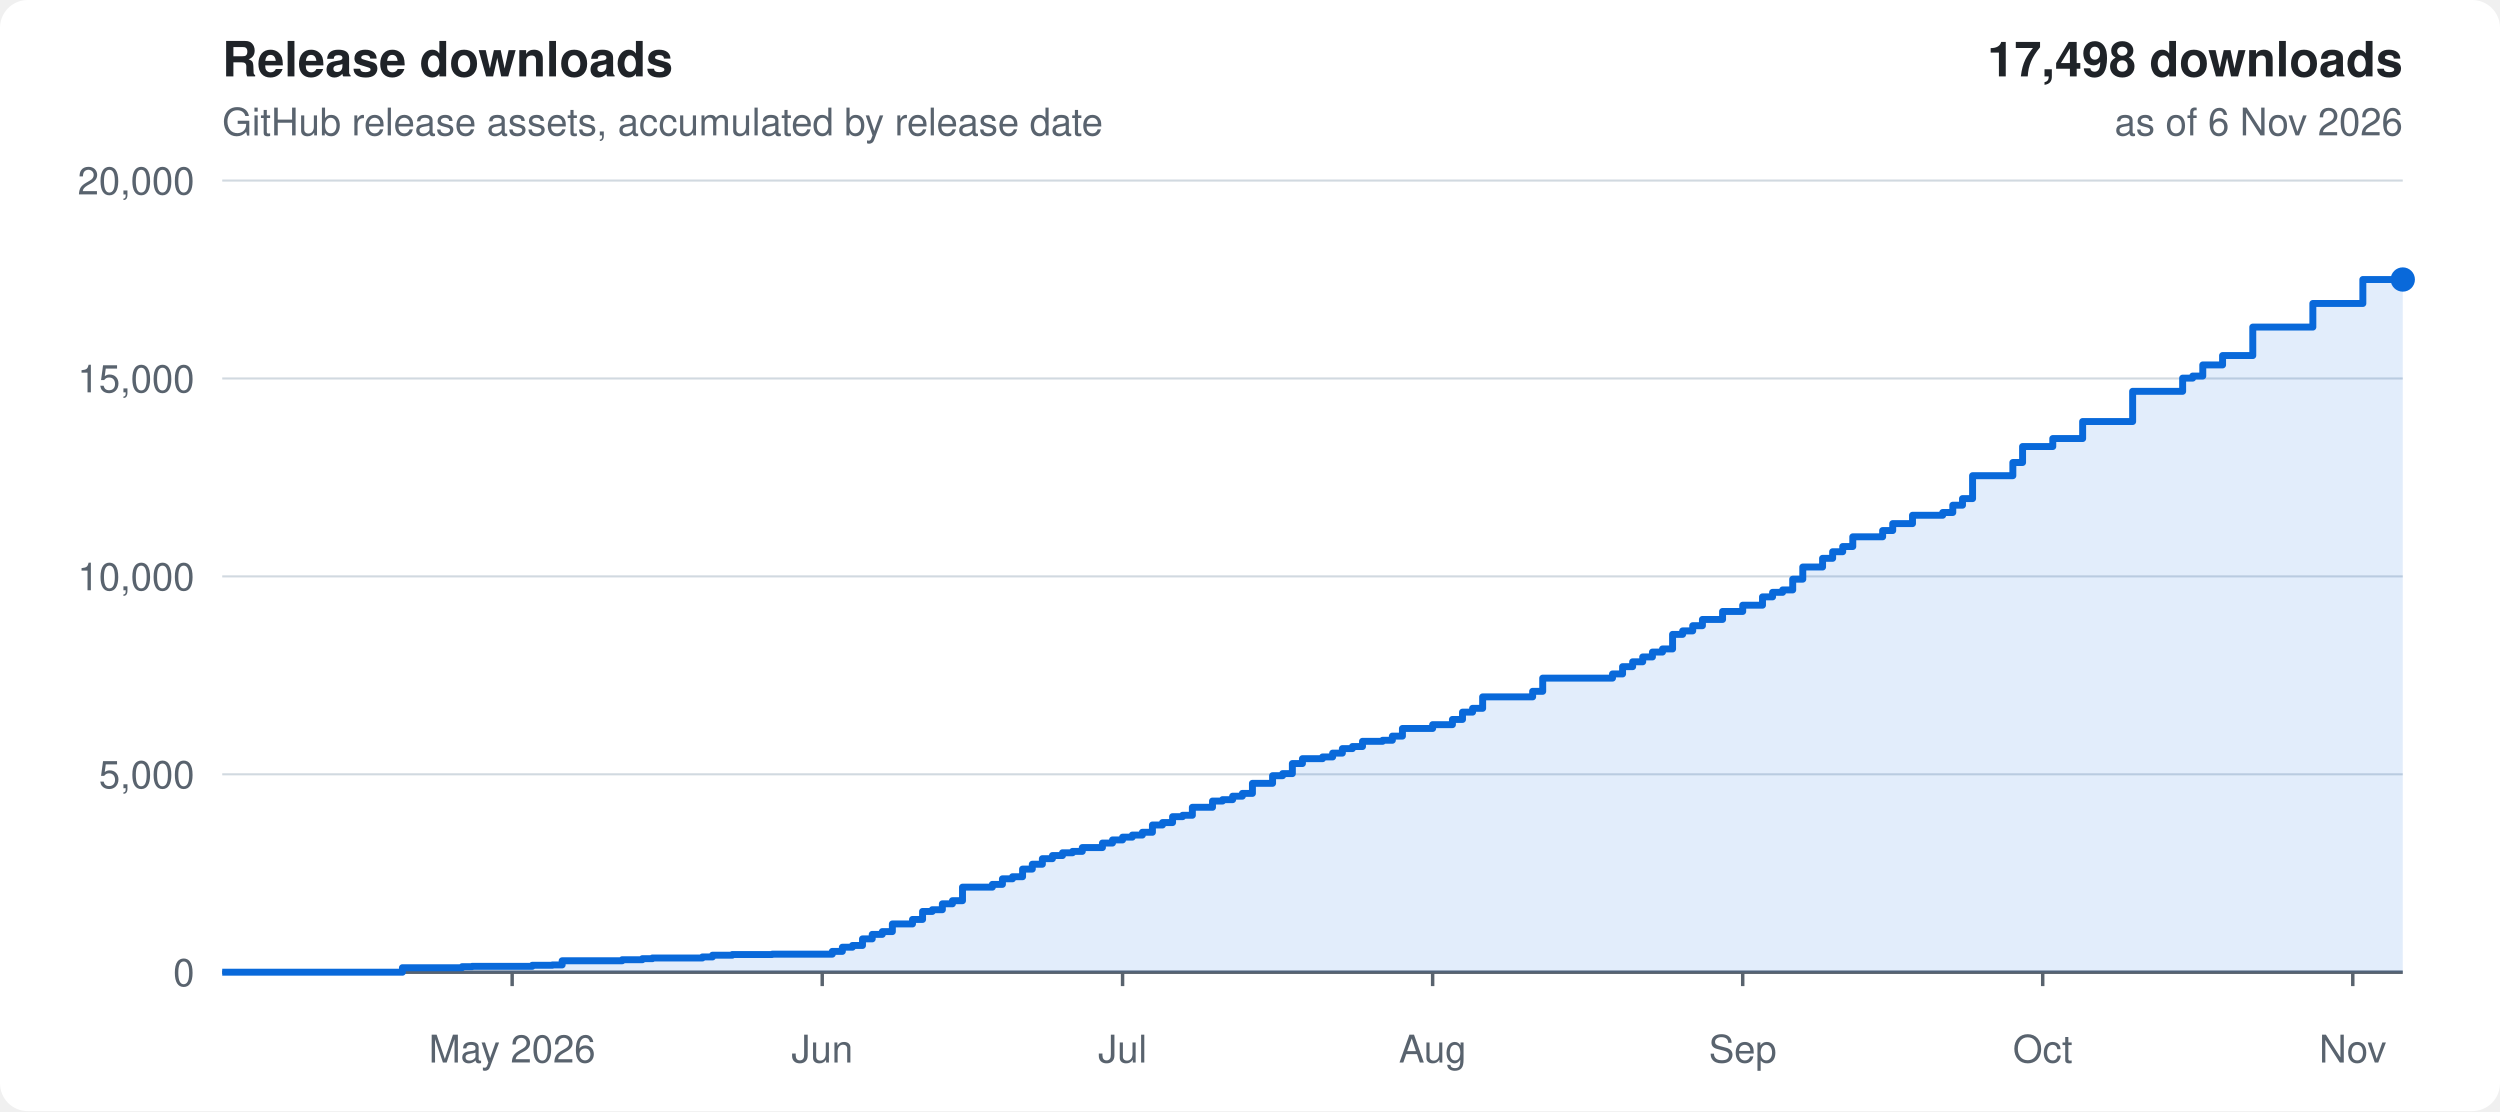
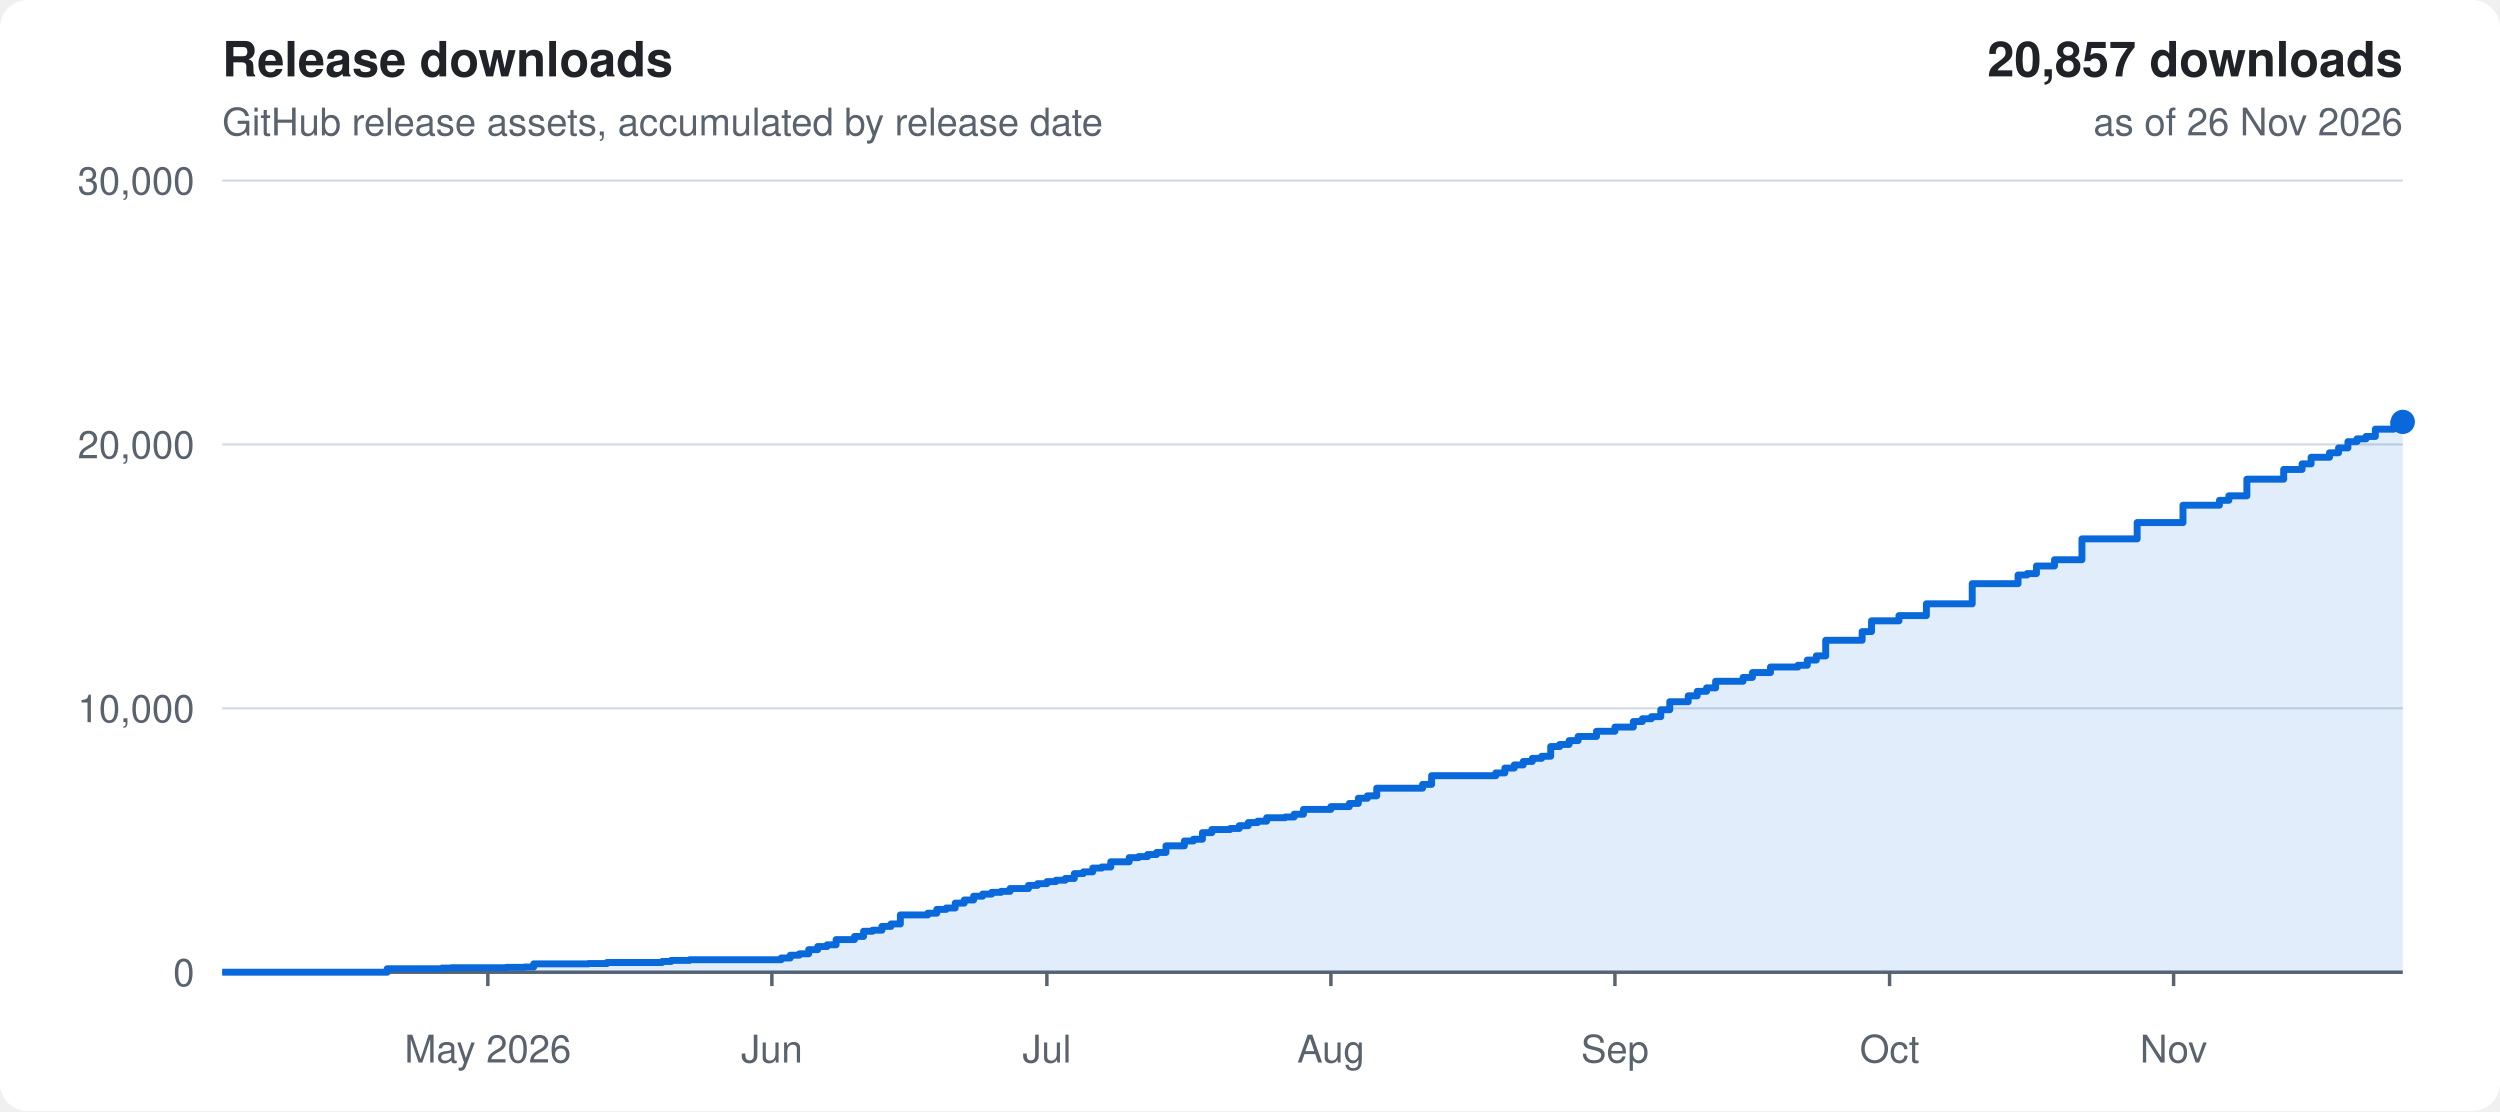
- <svg xmlns="http://www.w3.org/2000/svg" width="720" height="320" viewBox="0 0 720 320" font-family="-apple-system,BlinkMacSystemFont,'Segoe UI',Helvetica,Arial,sans-serif" role="img" aria-label="Release downloads: 17,498 downloads as of 2026-11-06">
+ <svg xmlns="http://www.w3.org/2000/svg" width="720" height="320" viewBox="0 0 720 320" font-family="-apple-system,BlinkMacSystemFont,'Segoe UI',Helvetica,Arial,sans-serif" role="img" aria-label="Release downloads: 20,857 downloads as of 2026-11-26">
  <rect width="720" height="320" rx="8" fill="#ffffff" />
  <text x="64" y="22" fill="#1f2328" font-size="14" font-weight="600">Release downloads</text>
  <text x="64" y="39" fill="#59636e" font-size="11">GitHub release assets, accumulated by release date</text>
-   <text x="692" y="22" fill="#1f2328" font-size="14" font-weight="600" text-anchor="end">17,498 downloads</text>
-   <text x="692" y="39" fill="#59636e" font-size="11" text-anchor="end">as of 6 Nov 2026</text>
+   <text x="692" y="22" fill="#1f2328" font-size="14" font-weight="600" text-anchor="end">20,857 downloads</text>
+   <text x="692" y="39" fill="#59636e" font-size="11" text-anchor="end">as of 26 Nov 2026</text>
  <line x1="64" y1="280.0" x2="692" y2="280.0" stroke="#d1d9e0" stroke-width="0.6" />
  <text x="56" y="284.0" fill="#59636e" font-size="11" text-anchor="end">0</text>
-   <line x1="64" y1="223.0" x2="692" y2="223.0" stroke="#d1d9e0" stroke-width="0.6" />
-   <text x="56" y="227.0" fill="#59636e" font-size="11" text-anchor="end">5,000</text>
-   <line x1="64" y1="166.0" x2="692" y2="166.0" stroke="#d1d9e0" stroke-width="0.6" />
-   <text x="56" y="170.0" fill="#59636e" font-size="11" text-anchor="end">10,000</text>
-   <line x1="64" y1="109.0" x2="692" y2="109.0" stroke="#d1d9e0" stroke-width="0.6" />
-   <text x="56" y="113.0" fill="#59636e" font-size="11" text-anchor="end">15,000</text>
+   <line x1="64" y1="204.0" x2="692" y2="204.0" stroke="#d1d9e0" stroke-width="0.6" />
+   <text x="56" y="208.0" fill="#59636e" font-size="11" text-anchor="end">10,000</text>
+   <line x1="64" y1="128.0" x2="692" y2="128.0" stroke="#d1d9e0" stroke-width="0.6" />
+   <text x="56" y="132.0" fill="#59636e" font-size="11" text-anchor="end">20,000</text>
  <line x1="64" y1="52.0" x2="692" y2="52.0" stroke="#d1d9e0" stroke-width="0.6" />
-   <text x="56" y="56.0" fill="#59636e" font-size="11" text-anchor="end">20,000</text>
-   <line x1="147.5" y1="280.0" x2="147.5" y2="284.0" stroke="#59636e" />
-   <text x="147.5" y="306" fill="#59636e" font-size="11" text-anchor="middle">May 2026</text>
-   <line x1="236.8" y1="280.0" x2="236.8" y2="284.0" stroke="#59636e" />
-   <text x="236.8" y="306" fill="#59636e" font-size="11" text-anchor="middle">Jun</text>
-   <line x1="323.3" y1="280.0" x2="323.3" y2="284.0" stroke="#59636e" />
-   <text x="323.3" y="306" fill="#59636e" font-size="11" text-anchor="middle">Jul</text>
-   <line x1="412.6" y1="280.0" x2="412.6" y2="284.0" stroke="#59636e" />
-   <text x="412.6" y="306" fill="#59636e" font-size="11" text-anchor="middle">Aug</text>
-   <line x1="501.9" y1="280.0" x2="501.9" y2="284.0" stroke="#59636e" />
-   <text x="501.9" y="306" fill="#59636e" font-size="11" text-anchor="middle">Sep</text>
-   <line x1="588.3" y1="280.0" x2="588.3" y2="284.0" stroke="#59636e" />
-   <text x="588.3" y="306" fill="#59636e" font-size="11" text-anchor="middle">Oct</text>
-   <line x1="677.6" y1="280.0" x2="677.6" y2="284.0" stroke="#59636e" />
-   <text x="677.6" y="306" fill="#59636e" font-size="11" text-anchor="middle">Nov</text>
+   <text x="56" y="56.0" fill="#59636e" font-size="11" text-anchor="end">30,000</text>
+   <line x1="140.5" y1="280.0" x2="140.5" y2="284.0" stroke="#59636e" />
+   <text x="140.5" y="306" fill="#59636e" font-size="11" text-anchor="middle">May 2026</text>
+   <line x1="222.3" y1="280.0" x2="222.3" y2="284.0" stroke="#59636e" />
+   <text x="222.3" y="306" fill="#59636e" font-size="11" text-anchor="middle">Jun</text>
+   <line x1="301.5" y1="280.0" x2="301.5" y2="284.0" stroke="#59636e" />
+   <text x="301.5" y="306" fill="#59636e" font-size="11" text-anchor="middle">Jul</text>
+   <line x1="383.3" y1="280.0" x2="383.3" y2="284.0" stroke="#59636e" />
+   <text x="383.3" y="306" fill="#59636e" font-size="11" text-anchor="middle">Aug</text>
+   <line x1="465.1" y1="280.0" x2="465.1" y2="284.0" stroke="#59636e" />
+   <text x="465.1" y="306" fill="#59636e" font-size="11" text-anchor="middle">Sep</text>
+   <line x1="544.2" y1="280.0" x2="544.2" y2="284.0" stroke="#59636e" />
+   <text x="544.2" y="306" fill="#59636e" font-size="11" text-anchor="middle">Oct</text>
+   <line x1="626.0" y1="280.0" x2="626.0" y2="284.0" stroke="#59636e" />
+   <text x="626.0" y="306" fill="#59636e" font-size="11" text-anchor="middle">Nov</text>
  <line x1="64" y1="280.0" x2="692" y2="280.0" stroke="#59636e" />
-   <polygon points="64.0,280.0 64.0,280.0 69.8,280.0 69.8,280.0 78.4,280.0 78.4,280.0 95.7,280.0 95.7,280.0 115.9,280.0 115.9,278.7 130.3,278.7 130.3,278.7 133.1,278.7 133.1,278.4 136.0,278.4 136.0,278.3 138.9,278.3 138.9,278.3 153.3,278.3 153.3,278.0 156.2,278.0 156.2,278.0 159.1,278.0 159.1,277.9 161.9,277.9 161.9,276.7 164.8,276.7 164.8,276.7 173.5,276.7 173.5,276.7 176.3,276.7 176.3,276.7 179.2,276.7 179.2,276.4 182.1,276.4 182.1,276.4 185.0,276.4 185.0,276.1 187.9,276.1 187.9,275.9 190.8,275.9 190.8,275.9 193.6,275.9 193.6,275.9 196.5,275.9 196.5,275.9 199.4,275.9 199.4,275.9 202.3,275.9 202.3,275.6 205.2,275.6 205.2,275.1 208.0,275.1 208.0,275.1 210.9,275.1 210.9,274.9 216.7,274.9 216.7,274.9 219.6,274.9 219.6,274.9 222.4,274.9 222.4,274.8 231.1,274.8 231.1,274.8 234.0,274.8 234.0,274.8 236.8,274.8 236.8,274.8 239.7,274.8 239.7,274.0 242.6,274.0 242.6,272.8 245.5,272.8 245.5,272.3 248.4,272.3 248.4,270.4 251.2,270.4 251.2,269.1 254.1,269.1 254.1,268.3 257.0,268.3 257.0,266.1 262.8,266.1 262.8,264.8 265.7,264.8 265.7,262.5 268.5,262.5 268.5,262.0 271.4,262.0 271.4,260.3 274.3,260.3 274.3,259.4 277.2,259.4 277.2,255.5 282.9,255.5 282.9,255.5 285.8,255.5 285.8,254.7 288.7,254.7 288.7,253.1 291.6,253.1 291.6,252.5 294.5,252.5 294.5,250.3 297.3,250.3 297.3,248.9 300.2,248.9 300.2,247.3 303.1,247.3 303.1,246.4 306.0,246.4 306.0,245.6 308.9,245.6 308.9,245.2 311.7,245.2 311.7,244.1 317.5,244.1 317.5,242.8 320.4,242.8 320.4,241.9 323.3,241.9 323.3,241.1 326.1,241.1 326.1,240.5 329.0,240.5 329.0,239.7 331.9,239.7 331.9,237.6 334.8,237.6 334.8,236.9 337.7,236.9 337.7,235.2 340.6,235.2 340.6,234.8 343.4,234.8 343.4,232.5 349.2,232.5 349.2,230.7 352.1,230.7 352.1,230.3 355.0,230.3 355.0,229.3 357.8,229.3 357.8,228.5 360.7,228.5 360.7,225.6 366.5,225.6 366.5,223.4 369.4,223.4 369.4,222.8 372.2,222.8 372.2,219.9 375.1,219.9 375.1,218.5 380.9,218.5 380.9,218.0 383.8,218.0 383.8,216.9 386.6,216.9 386.6,215.6 389.5,215.6 389.5,215.0 392.4,215.0 392.4,213.5 398.2,213.5 398.2,213.2 401.0,213.2 401.0,212.0 403.9,212.0 403.9,209.8 412.6,209.8 412.6,208.7 418.3,208.7 418.3,207.2 421.2,207.2 421.2,205.1 424.1,205.1 424.1,204.0 427.0,204.0 427.0,200.7 441.4,200.7 441.4,199.1 444.3,199.1 444.3,195.3 464.4,195.3 464.4,194.1 467.3,194.1 467.3,192.0 470.2,192.0 470.2,190.6 473.1,190.6 473.1,189.2 475.9,189.2 475.9,187.8 478.8,187.8 478.8,186.9 481.7,186.9 481.7,182.7 484.6,182.7 484.6,181.7 487.5,181.7 487.5,180.2 490.3,180.2 490.3,178.4 496.1,178.4 496.1,176.1 501.9,176.1 501.9,174.3 507.6,174.3 507.6,171.9 510.5,171.9 510.5,170.6 513.4,170.6 513.4,169.9 516.3,169.9 516.3,166.8 519.2,166.8 519.2,163.3 524.9,163.3 524.9,160.8 527.8,160.8 527.8,158.9 530.7,158.9 530.7,157.4 533.6,157.4 533.6,154.6 542.2,154.6 542.2,152.8 545.1,152.8 545.1,150.8 550.8,150.8 550.8,148.4 559.5,148.4 559.5,147.6 562.4,147.6 562.4,145.5 565.2,145.5 565.2,143.6 568.1,143.6 568.1,137.0 579.7,137.0 579.7,133.2 582.5,133.2 582.5,128.6 591.2,128.6 591.2,126.3 599.8,126.3 599.8,121.4 614.2,121.4 614.2,112.7 628.6,112.7 628.6,108.9 631.5,108.9 631.5,108.3 634.4,108.3 634.4,105.1 640.1,105.1 640.1,102.4 648.8,102.4 648.8,94.2 666.1,94.2 666.1,87.4 680.5,87.4 680.5,80.5 692.0,80.5 692.0,280.0" fill="#0969da" fill-opacity="0.12" />
-   <polyline points="64.0,280.0 69.8,280.0 69.8,280.0 78.4,280.0 78.4,280.0 95.7,280.0 95.7,280.0 115.9,280.0 115.9,278.7 130.3,278.7 130.3,278.7 133.1,278.7 133.1,278.4 136.0,278.4 136.0,278.3 138.9,278.3 138.9,278.3 153.3,278.3 153.3,278.0 156.2,278.0 156.2,278.0 159.1,278.0 159.1,277.9 161.9,277.9 161.9,276.7 164.8,276.7 164.8,276.7 173.5,276.7 173.5,276.7 176.3,276.7 176.3,276.7 179.2,276.7 179.2,276.4 182.1,276.4 182.1,276.4 185.0,276.4 185.0,276.1 187.9,276.1 187.9,275.9 190.8,275.9 190.8,275.9 193.6,275.9 193.6,275.9 196.5,275.9 196.5,275.9 199.4,275.9 199.4,275.9 202.3,275.9 202.3,275.6 205.2,275.6 205.2,275.1 208.0,275.1 208.0,275.1 210.9,275.1 210.9,274.9 216.7,274.9 216.7,274.9 219.6,274.9 219.6,274.9 222.4,274.9 222.4,274.8 231.1,274.8 231.1,274.8 234.0,274.8 234.0,274.8 236.8,274.8 236.8,274.8 239.7,274.8 239.7,274.0 242.6,274.0 242.6,272.8 245.5,272.8 245.5,272.3 248.4,272.3 248.4,270.4 251.2,270.4 251.2,269.1 254.1,269.1 254.1,268.3 257.0,268.3 257.0,266.1 262.8,266.1 262.8,264.8 265.7,264.8 265.7,262.5 268.5,262.5 268.5,262.0 271.4,262.0 271.4,260.3 274.3,260.3 274.3,259.4 277.2,259.4 277.2,255.5 282.9,255.5 282.9,255.5 285.8,255.5 285.8,254.7 288.7,254.7 288.7,253.1 291.6,253.1 291.6,252.5 294.5,252.5 294.5,250.3 297.3,250.3 297.3,248.9 300.2,248.9 300.2,247.3 303.1,247.3 303.1,246.4 306.0,246.4 306.0,245.6 308.9,245.6 308.9,245.2 311.7,245.2 311.7,244.1 317.5,244.1 317.5,242.8 320.4,242.8 320.4,241.9 323.3,241.9 323.3,241.1 326.1,241.1 326.1,240.5 329.0,240.5 329.0,239.7 331.9,239.7 331.9,237.6 334.8,237.6 334.8,236.9 337.7,236.9 337.7,235.2 340.6,235.2 340.6,234.8 343.4,234.8 343.4,232.5 349.2,232.5 349.2,230.7 352.1,230.7 352.1,230.3 355.0,230.3 355.0,229.3 357.8,229.3 357.8,228.5 360.7,228.5 360.7,225.6 366.5,225.6 366.5,223.4 369.4,223.4 369.4,222.8 372.2,222.8 372.2,219.9 375.1,219.9 375.1,218.5 380.9,218.5 380.9,218.0 383.8,218.0 383.8,216.9 386.6,216.9 386.6,215.6 389.5,215.6 389.5,215.0 392.4,215.0 392.4,213.5 398.2,213.5 398.2,213.2 401.0,213.2 401.0,212.0 403.9,212.0 403.9,209.8 412.6,209.8 412.6,208.7 418.3,208.7 418.3,207.2 421.2,207.2 421.2,205.1 424.1,205.1 424.1,204.0 427.0,204.0 427.0,200.7 441.4,200.7 441.4,199.1 444.3,199.1 444.3,195.3 464.4,195.3 464.4,194.1 467.3,194.1 467.3,192.0 470.2,192.0 470.2,190.6 473.1,190.6 473.1,189.2 475.9,189.2 475.9,187.8 478.8,187.8 478.8,186.9 481.7,186.9 481.7,182.7 484.6,182.7 484.6,181.7 487.5,181.7 487.5,180.2 490.3,180.2 490.3,178.4 496.1,178.4 496.1,176.1 501.9,176.1 501.9,174.3 507.6,174.3 507.6,171.9 510.5,171.9 510.5,170.6 513.4,170.6 513.4,169.9 516.3,169.9 516.3,166.8 519.2,166.8 519.2,163.3 524.9,163.3 524.9,160.8 527.8,160.8 527.8,158.9 530.7,158.9 530.7,157.4 533.6,157.4 533.6,154.6 542.2,154.6 542.2,152.8 545.1,152.8 545.1,150.8 550.8,150.8 550.8,148.4 559.5,148.4 559.5,147.6 562.4,147.6 562.4,145.5 565.2,145.5 565.2,143.6 568.1,143.6 568.1,137.0 579.7,137.0 579.7,133.2 582.5,133.2 582.5,128.6 591.2,128.6 591.2,126.3 599.8,126.3 599.8,121.4 614.2,121.4 614.2,112.7 628.6,112.7 628.6,108.9 631.5,108.9 631.5,108.3 634.4,108.3 634.4,105.1 640.1,105.1 640.1,102.4 648.8,102.4 648.8,94.2 666.1,94.2 666.1,87.4 680.5,87.4 680.5,80.5 692.0,80.5" fill="none" stroke="#0969da" stroke-width="2" stroke-linejoin="round" />
-   <circle cx="692.0" cy="80.5" r="3.5" fill="#0969da" />
+   <polygon points="64.0,280.0 64.0,280.0 69.3,280.0 69.3,280.0 77.2,280.0 77.2,280.0 93.0,280.0 93.0,280.0 111.5,280.0 111.5,279.0 124.7,279.0 124.7,279.0 127.3,279.0 127.3,278.8 130.0,278.8 130.0,278.7 132.6,278.7 132.6,278.7 145.8,278.7 145.8,278.6 148.4,278.6 148.4,278.6 151.1,278.6 151.1,278.5 153.7,278.5 153.7,277.6 156.4,277.6 156.4,277.6 164.3,277.6 164.3,277.6 166.9,277.6 166.9,277.6 169.5,277.6 169.5,277.5 172.2,277.5 172.2,277.5 174.8,277.5 174.8,277.2 177.5,277.2 177.5,277.2 180.1,277.2 180.1,277.2 182.7,277.2 182.7,277.2 185.4,277.2 185.4,277.2 188.0,277.2 188.0,277.2 190.7,277.2 190.7,276.9 193.3,276.9 193.3,276.6 195.9,276.6 195.9,276.6 198.6,276.6 198.6,276.4 203.8,276.4 203.8,276.4 206.5,276.4 206.5,276.4 209.1,276.4 209.1,276.4 217.0,276.4 217.0,276.4 219.7,276.4 219.7,276.4 222.3,276.4 222.3,276.4 225.0,276.4 225.0,275.9 227.6,275.9 227.6,275.1 230.2,275.1 230.2,274.7 232.9,274.7 232.9,273.5 235.5,273.5 235.5,272.6 238.2,272.6 238.2,272.1 240.8,272.1 240.8,270.6 246.1,270.6 246.1,269.7 248.7,269.7 248.7,268.2 251.3,268.2 251.3,267.9 254.0,267.9 254.0,266.8 256.6,266.8 256.6,266.1 259.3,266.1 259.3,263.5 264.5,263.5 264.5,263.5 267.2,263.5 267.2,263.0 269.8,263.0 269.8,261.9 272.5,261.9 272.5,261.5 275.1,261.5 275.1,260.1 277.7,260.1 277.7,259.2 280.4,259.2 280.4,258.1 283.0,258.1 283.0,257.5 285.6,257.5 285.6,257.0 288.3,257.0 288.3,256.7 290.9,256.7 290.9,255.9 296.2,255.9 296.2,255.0 298.8,255.0 298.8,254.5 301.5,254.5 301.5,253.9 304.1,253.9 304.1,253.5 306.8,253.5 306.8,253.0 309.4,253.0 309.4,251.6 312.0,251.6 312.0,251.1 314.7,251.1 314.7,250.0 317.3,250.0 317.3,249.7 319.9,249.7 319.9,248.2 325.2,248.2 325.2,247.0 327.9,247.0 327.9,246.7 330.5,246.7 330.5,246.1 333.1,246.1 333.1,245.5 335.8,245.5 335.8,243.6 341.1,243.6 341.1,242.2 343.7,242.2 343.7,241.7 346.3,241.7 346.3,239.8 349.0,239.8 349.0,238.9 354.3,238.9 354.3,238.6 356.9,238.6 356.9,237.8 359.5,237.8 359.5,236.9 362.2,236.9 362.2,236.5 364.8,236.5 364.8,235.5 370.1,235.5 370.1,235.3 372.7,235.3 372.7,234.5 375.4,234.5 375.4,233.1 383.3,233.1 383.3,232.3 388.6,232.3 388.6,231.4 391.2,231.4 391.2,229.9 393.8,229.9 393.8,229.2 396.5,229.2 396.5,227.0 409.7,227.0 409.7,225.9 412.3,225.9 412.3,223.4 430.8,223.4 430.8,222.6 433.4,222.6 433.4,221.2 436.1,221.2 436.1,220.3 438.7,220.3 438.7,219.3 441.3,219.3 441.3,218.4 444.0,218.4 444.0,217.8 446.6,217.8 446.6,215.0 449.2,215.0 449.2,214.4 451.9,214.4 451.9,213.3 454.5,213.3 454.5,212.1 459.8,212.1 459.8,210.6 465.1,210.6 465.1,209.4 470.4,209.4 470.4,207.8 473.0,207.8 473.0,207.0 475.6,207.0 475.6,206.4 478.3,206.4 478.3,204.4 480.9,204.4 480.9,202.1 486.2,202.1 486.2,200.4 488.8,200.4 488.8,199.1 491.5,199.1 491.5,198.1 494.1,198.1 494.1,196.2 502.0,196.2 502.0,195.1 504.7,195.1 504.7,193.7 509.9,193.7 509.9,192.1 517.8,192.1 517.8,191.6 520.5,191.6 520.5,190.1 523.1,190.1 523.1,188.9 525.8,188.9 525.8,184.4 536.3,184.4 536.3,181.9 539.0,181.9 539.0,178.8 546.9,178.8 546.9,177.3 554.8,177.3 554.8,173.9 568.0,173.9 568.0,168.1 581.2,168.1 581.2,165.6 583.8,165.6 583.8,165.2 586.5,165.2 586.5,163.0 591.7,163.0 591.7,161.2 599.6,161.2 599.6,155.2 615.5,155.2 615.5,150.5 628.7,150.5 628.7,145.5 639.2,145.5 639.2,144.1 641.9,144.1 641.9,142.8 647.1,142.8 647.1,138.0 657.7,138.0 657.7,135.2 663.0,135.2 663.0,133.6 665.6,133.6 665.6,131.7 670.9,131.7 670.9,130.4 673.5,130.4 673.5,129.0 676.2,129.0 676.2,127.2 678.8,127.2 678.8,126.4 681.4,126.4 681.4,125.7 684.1,125.7 684.1,123.6 689.4,123.6 689.4,121.5 692.0,121.5 692.0,280.0" fill="#0969da" fill-opacity="0.12" />
+   <polyline points="64.0,280.0 69.3,280.0 69.3,280.0 77.2,280.0 77.2,280.0 93.0,280.0 93.0,280.0 111.5,280.0 111.5,279.0 124.7,279.0 124.7,279.0 127.3,279.0 127.3,278.8 130.0,278.8 130.0,278.7 132.6,278.7 132.6,278.7 145.8,278.7 145.8,278.6 148.4,278.6 148.4,278.6 151.1,278.6 151.1,278.5 153.7,278.5 153.7,277.6 156.4,277.6 156.4,277.6 164.3,277.6 164.3,277.6 166.9,277.6 166.9,277.6 169.5,277.6 169.5,277.5 172.2,277.5 172.2,277.5 174.8,277.5 174.8,277.2 177.5,277.2 177.5,277.2 180.1,277.2 180.1,277.2 182.7,277.2 182.7,277.2 185.4,277.2 185.4,277.2 188.0,277.2 188.0,277.2 190.7,277.2 190.7,276.9 193.3,276.9 193.3,276.6 195.9,276.6 195.9,276.6 198.6,276.6 198.6,276.4 203.8,276.4 203.8,276.4 206.5,276.4 206.5,276.4 209.1,276.4 209.1,276.4 217.0,276.4 217.0,276.4 219.7,276.4 219.7,276.4 222.3,276.4 222.3,276.4 225.0,276.4 225.0,275.9 227.6,275.9 227.6,275.1 230.2,275.1 230.2,274.7 232.9,274.7 232.9,273.5 235.5,273.5 235.5,272.6 238.2,272.6 238.2,272.1 240.8,272.1 240.8,270.6 246.1,270.6 246.1,269.7 248.7,269.7 248.7,268.2 251.3,268.2 251.3,267.9 254.0,267.9 254.0,266.8 256.6,266.8 256.6,266.1 259.3,266.1 259.3,263.5 264.5,263.5 264.5,263.5 267.2,263.5 267.2,263.0 269.8,263.0 269.8,261.9 272.5,261.9 272.5,261.5 275.1,261.5 275.1,260.1 277.7,260.1 277.7,259.2 280.4,259.2 280.4,258.1 283.0,258.1 283.0,257.5 285.6,257.5 285.6,257.0 288.3,257.0 288.3,256.7 290.9,256.7 290.9,255.9 296.2,255.9 296.2,255.0 298.8,255.0 298.8,254.5 301.5,254.5 301.5,253.9 304.1,253.9 304.1,253.5 306.8,253.5 306.8,253.0 309.4,253.0 309.4,251.6 312.0,251.6 312.0,251.1 314.7,251.1 314.7,250.0 317.3,250.0 317.3,249.7 319.9,249.7 319.9,248.2 325.2,248.2 325.2,247.0 327.9,247.0 327.9,246.7 330.5,246.7 330.5,246.1 333.1,246.1 333.1,245.5 335.8,245.5 335.8,243.6 341.1,243.6 341.1,242.2 343.7,242.2 343.7,241.7 346.3,241.7 346.3,239.8 349.0,239.8 349.0,238.9 354.3,238.9 354.3,238.6 356.9,238.6 356.9,237.8 359.5,237.8 359.5,236.9 362.2,236.9 362.2,236.5 364.8,236.5 364.8,235.5 370.1,235.5 370.1,235.3 372.7,235.3 372.7,234.5 375.4,234.5 375.4,233.1 383.3,233.1 383.3,232.3 388.6,232.3 388.6,231.4 391.2,231.4 391.2,229.9 393.8,229.9 393.8,229.2 396.5,229.2 396.5,227.0 409.7,227.0 409.7,225.9 412.3,225.9 412.3,223.4 430.8,223.4 430.8,222.6 433.4,222.6 433.4,221.2 436.1,221.2 436.1,220.3 438.7,220.3 438.7,219.3 441.3,219.3 441.3,218.4 444.0,218.4 444.0,217.8 446.6,217.8 446.6,215.0 449.2,215.0 449.2,214.4 451.9,214.4 451.9,213.3 454.5,213.3 454.5,212.1 459.8,212.1 459.8,210.6 465.1,210.6 465.1,209.4 470.4,209.4 470.4,207.8 473.0,207.8 473.0,207.0 475.6,207.0 475.6,206.4 478.3,206.4 478.3,204.4 480.9,204.4 480.9,202.1 486.2,202.1 486.2,200.4 488.8,200.4 488.8,199.1 491.5,199.1 491.5,198.1 494.1,198.1 494.1,196.2 502.0,196.2 502.0,195.1 504.7,195.1 504.7,193.7 509.9,193.7 509.9,192.1 517.8,192.1 517.8,191.6 520.5,191.6 520.5,190.1 523.1,190.1 523.1,188.9 525.8,188.9 525.8,184.4 536.3,184.4 536.3,181.9 539.0,181.9 539.0,178.8 546.9,178.8 546.9,177.3 554.8,177.3 554.8,173.9 568.0,173.9 568.0,168.1 581.2,168.1 581.2,165.6 583.8,165.6 583.8,165.2 586.5,165.2 586.5,163.0 591.7,163.0 591.7,161.2 599.6,161.2 599.6,155.2 615.5,155.2 615.5,150.5 628.7,150.5 628.7,145.5 639.2,145.5 639.2,144.1 641.9,144.1 641.9,142.8 647.1,142.8 647.1,138.0 657.7,138.0 657.7,135.2 663.0,135.2 663.0,133.6 665.6,133.6 665.6,131.7 670.9,131.7 670.9,130.4 673.5,130.4 673.5,129.0 676.2,129.0 676.2,127.2 678.8,127.2 678.8,126.4 681.4,126.4 681.4,125.7 684.1,125.7 684.1,123.6 689.4,123.6 689.4,121.5 692.0,121.5" fill="none" stroke="#0969da" stroke-width="2" stroke-linejoin="round" />
+   <circle cx="692.0" cy="121.5" r="3.5" fill="#0969da" />
</svg>
